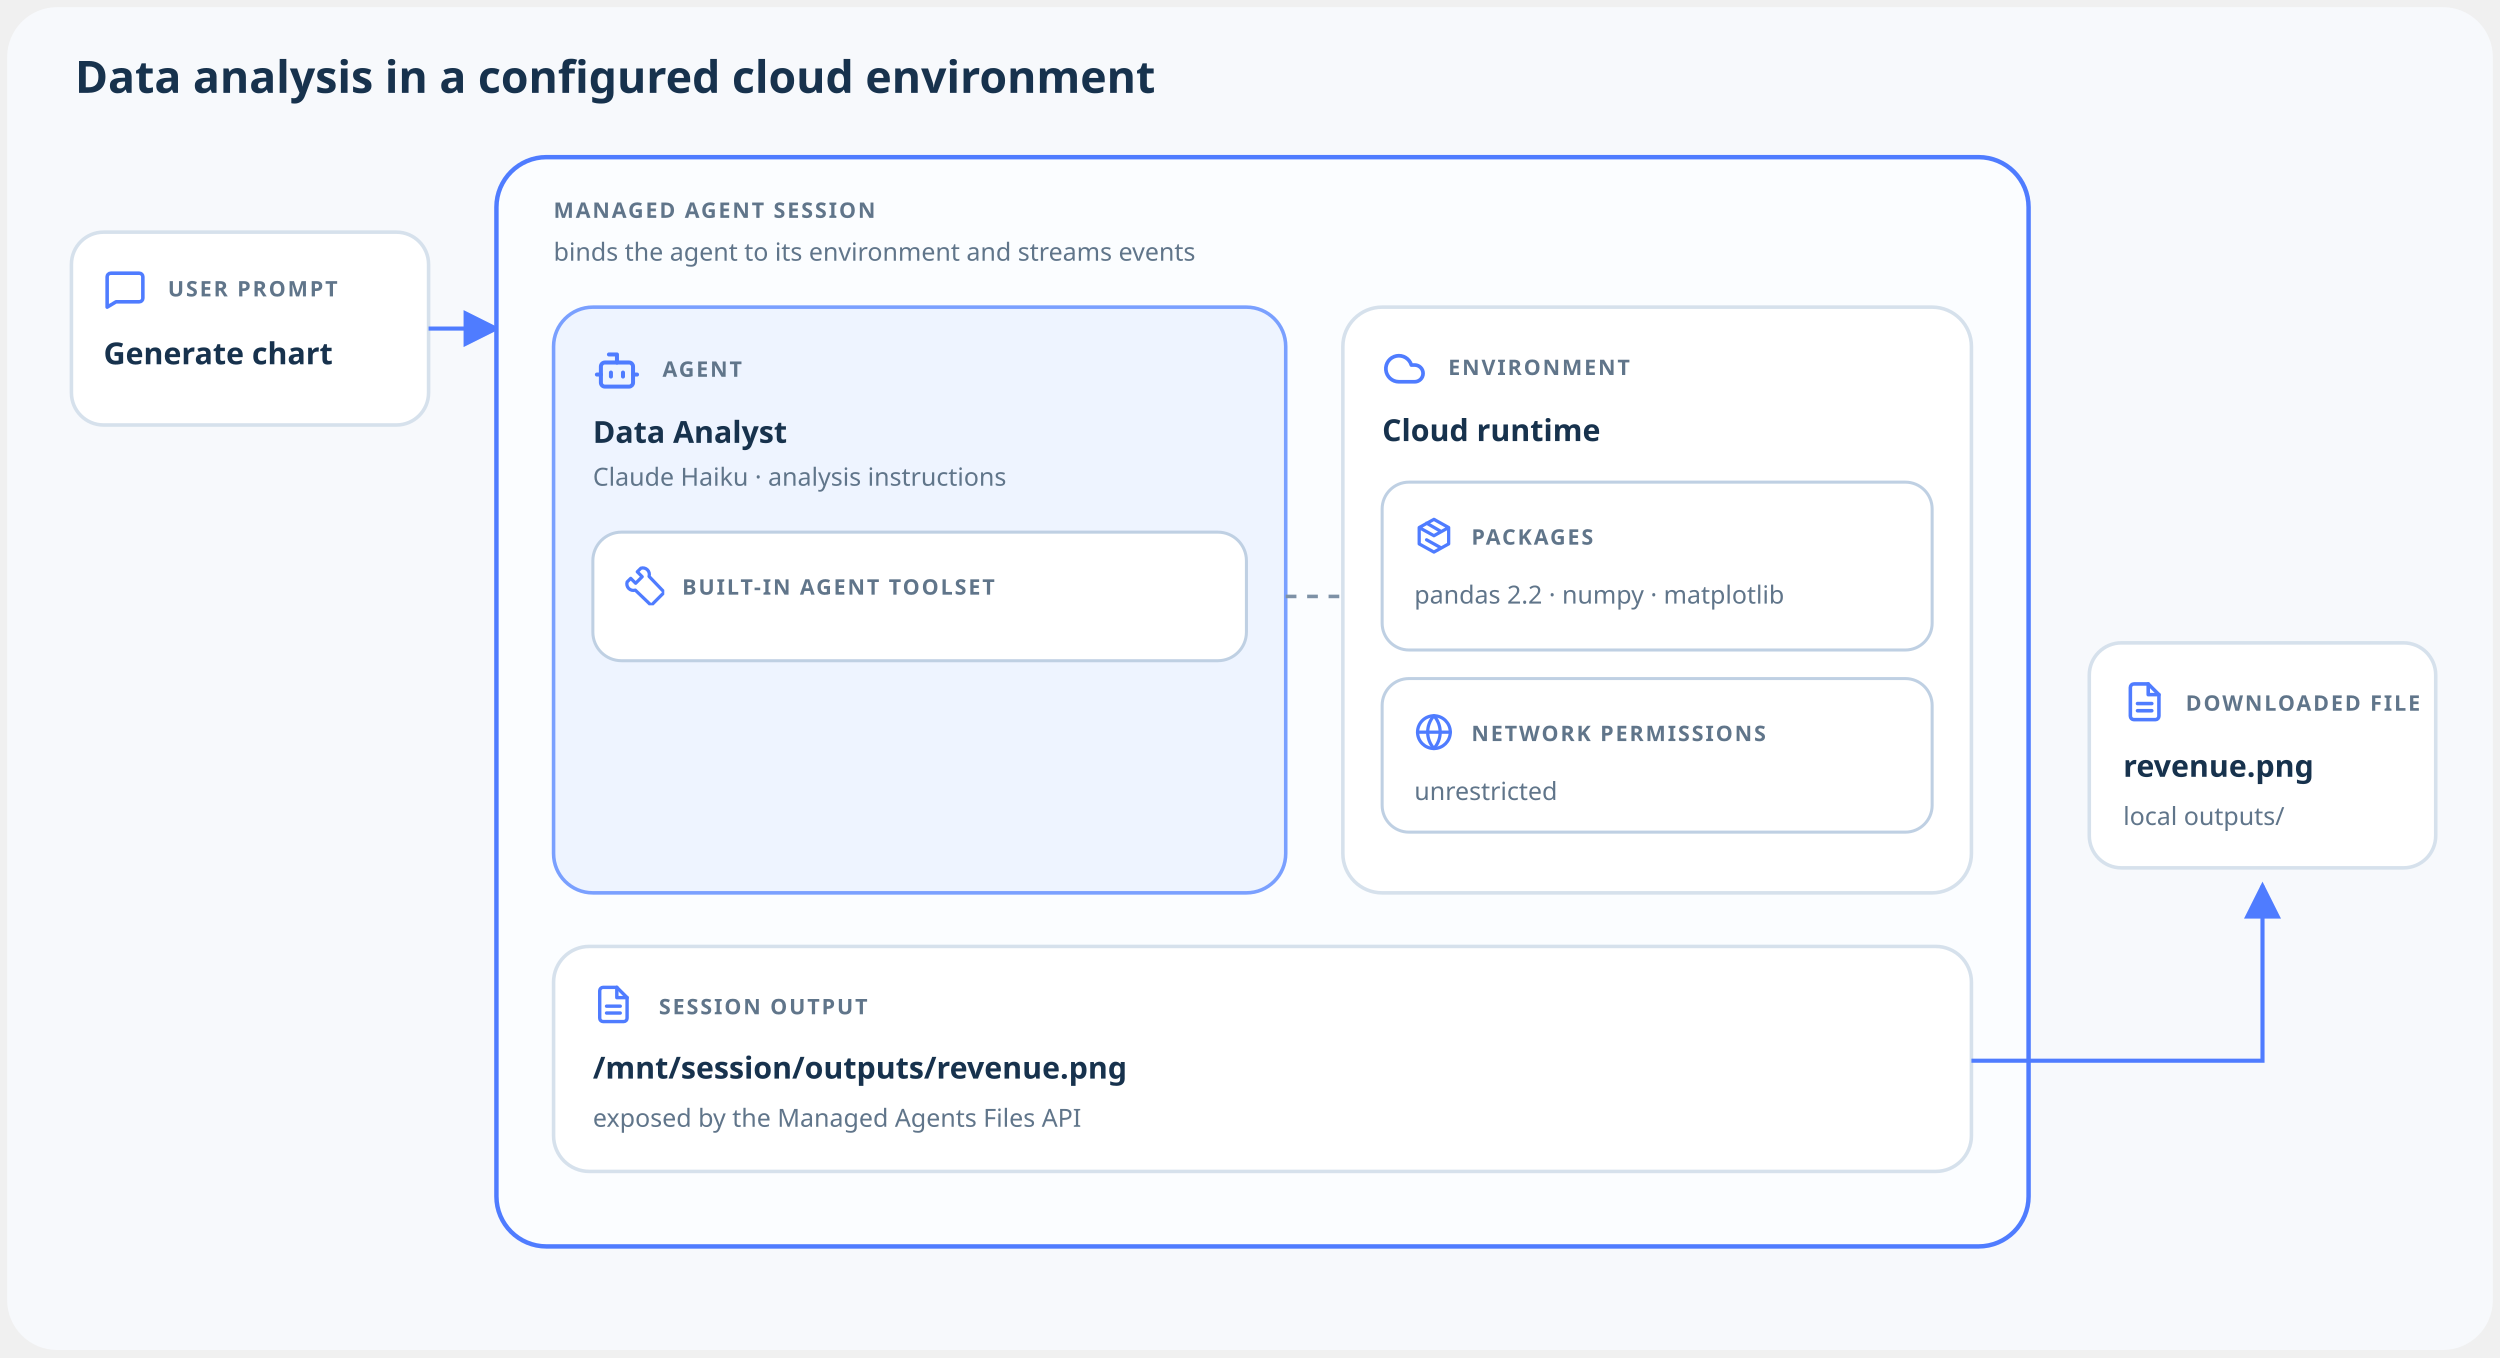
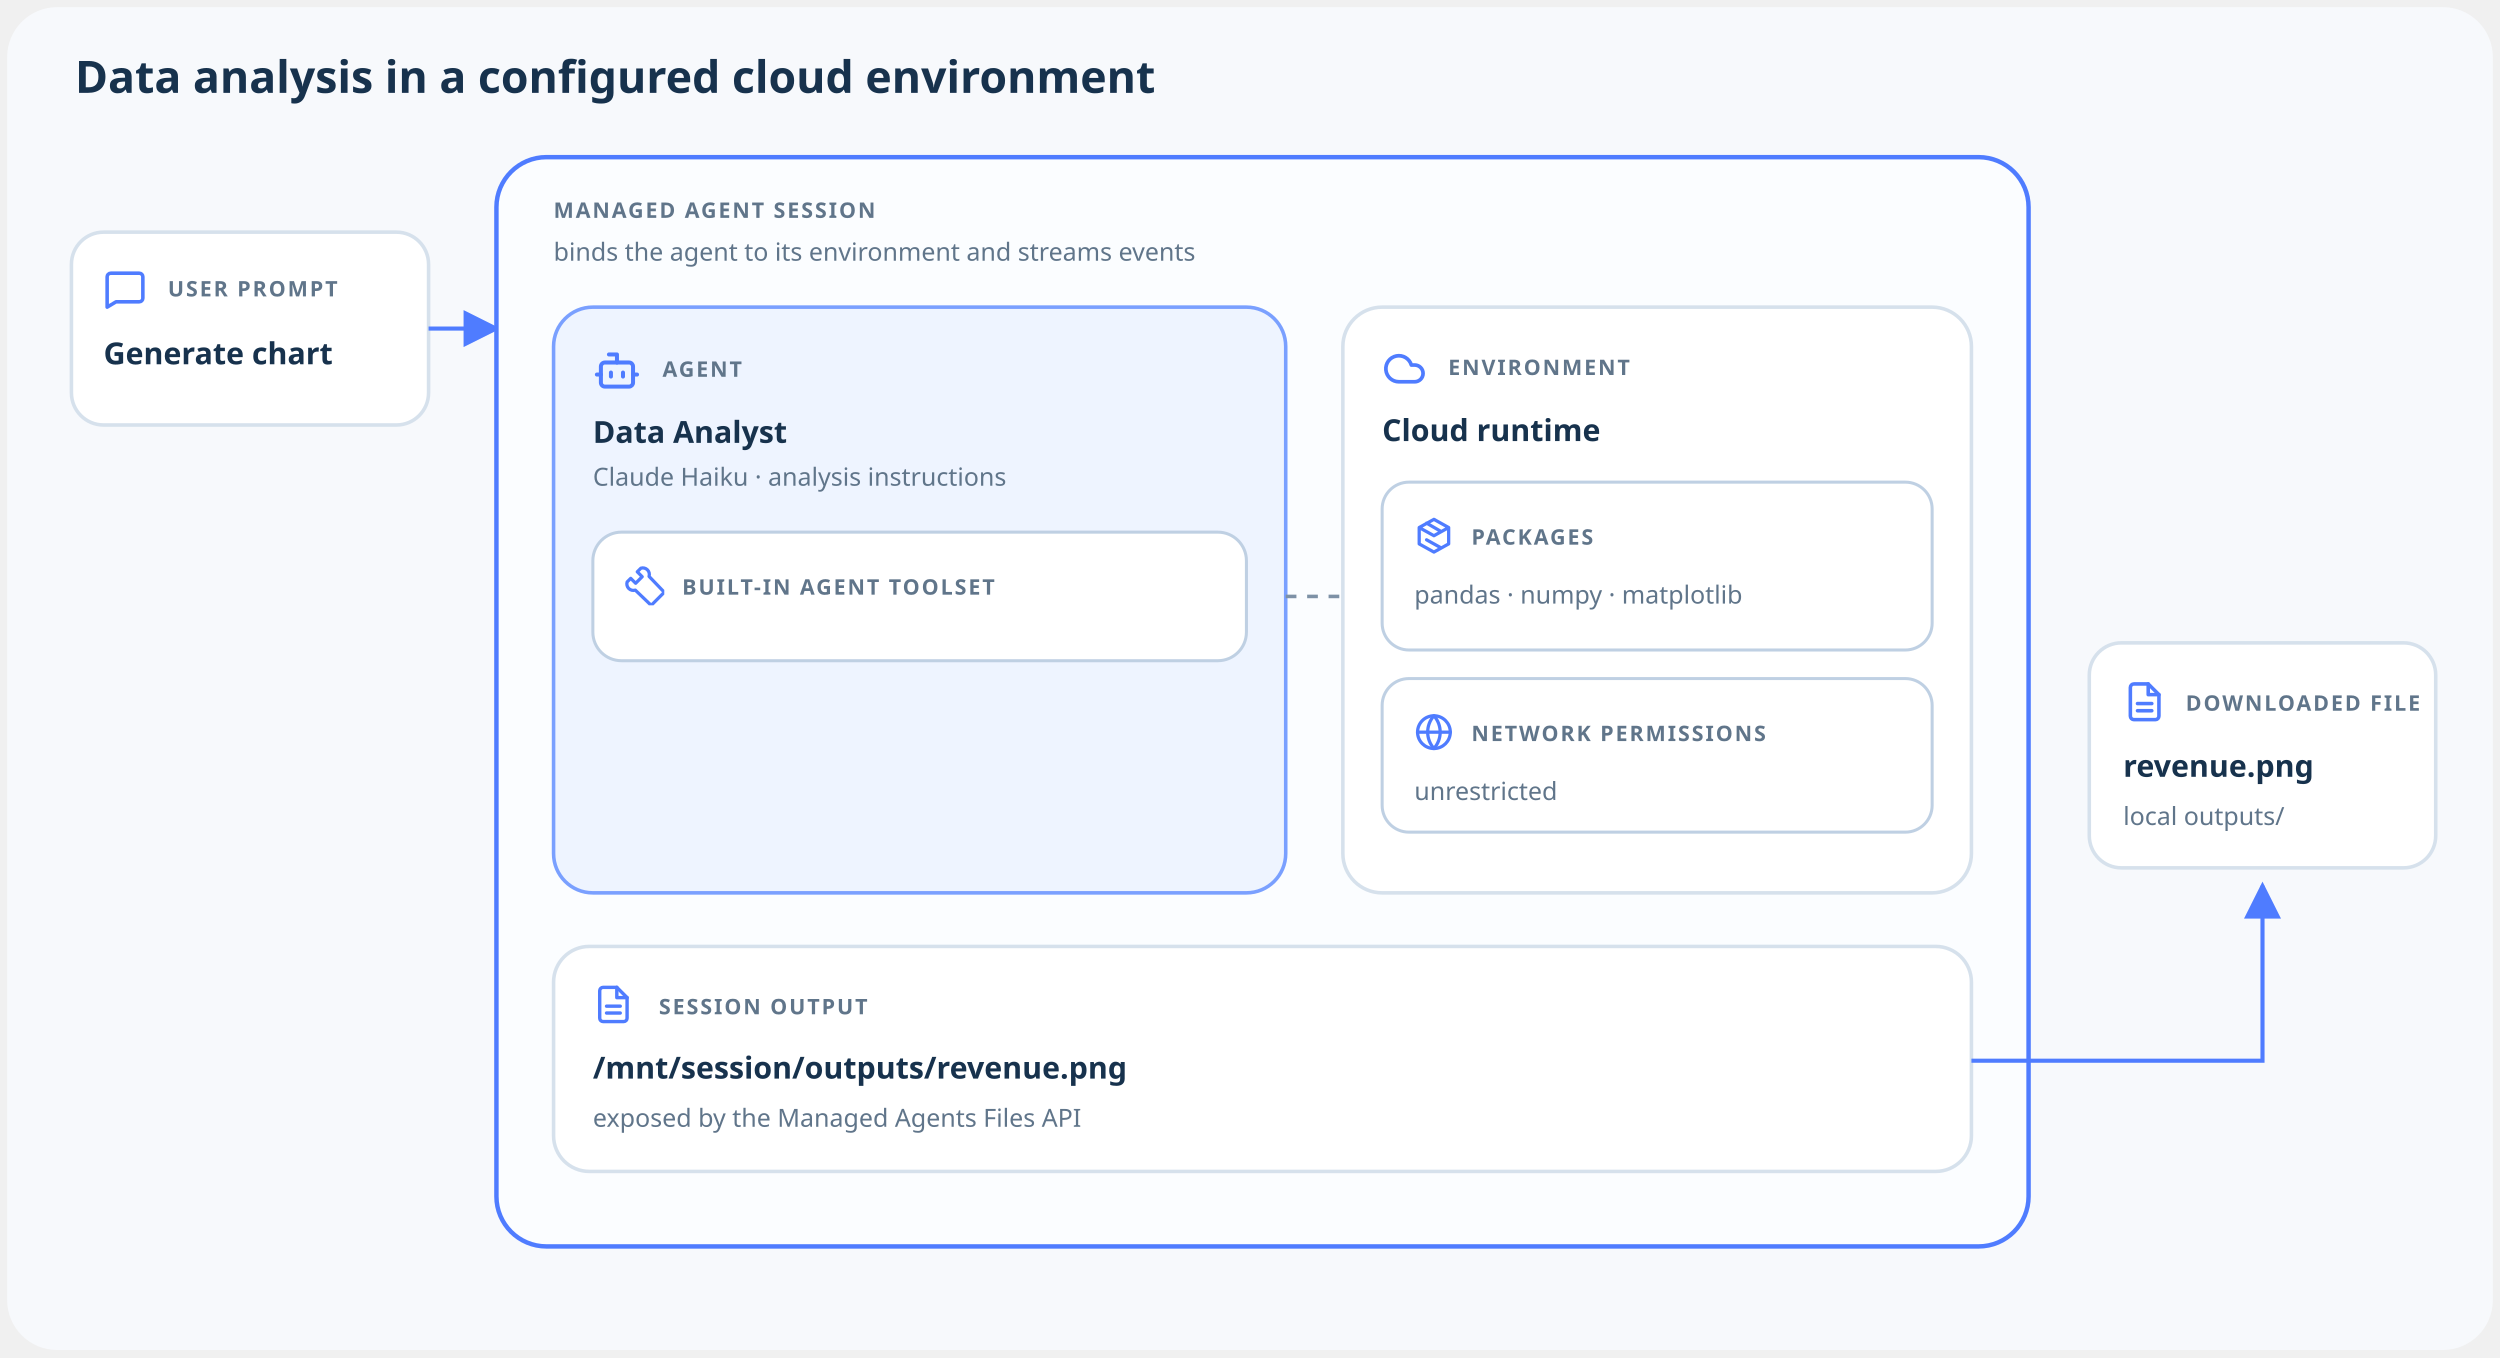
<svg xmlns="http://www.w3.org/2000/svg" width="1400" height="760" viewBox="0 0 1400 760" role="img" aria-labelledby="title desc">
  <defs>
    <marker id="a" markerWidth="9" markerHeight="9" refX="8" refY="4.5" orient="auto">
      <path d="M0 0 9 4.5 0 9Z" fill="#4f7cff" />
    </marker>
    <symbol id="msg" viewBox="0 0 24 24">
      <path d="M22 17a2 2 0 0 1-2 2H7l-5 3V5a2 2 0 0 1 2-2h16a2 2 0 0 1 2 2z" />
    </symbol>
    <symbol id="bot" viewBox="0 0 24 24">
      <path d="M12 8V4H8" />
      <rect x="4" y="8" width="16" height="12" rx="2" />
      <path d="M2 14h2m16 0h2M9 13v2m6-2v2" />
    </symbol>
    <symbol id="cloud" viewBox="0 0 24 24">
      <path d="M17.5 19H9a7 7 0 1 1 6.7-9h1.8a4.5 4.5 0 1 1 0 9Z" />
    </symbol>
    <symbol id="tool" viewBox="0 0 24 24">
      <path d="M14.7 6.3a4 4 0 0 0-5-5L7.5 3.5l3 3-4 4-3-3-2.2 2.2a4 4 0 0 0 5 5L16 24l8-8-9.3-9.7Z" />
    </symbol>
    <symbol id="pkg" viewBox="0 0 24 24">
      <path d="m7.5 4.3 9 5.2m-9 5 9 5M3 7l9 5 9-5M3 17l9 5 9-5V7l-9-5-9 5Z" />
    </symbol>
    <symbol id="network" viewBox="0 0 24 24">
      <circle cx="12" cy="12" r="10" />
      <path d="M2 12h20M12 2a15 15 0 0 1 0 20M12 2a15 15 0 0 0 0 20" />
    </symbol>
    <symbol id="file" viewBox="0 0 24 24">
      <path d="M14 2H6a2 2 0 0 0-2 2v16a2 2 0 0 0 2 2h12a2 2 0 0 0 2-2V8Z" />
      <path d="M14 2v6h6M8 13h8m-8 4h8" />
    </symbol>
  </defs>
  <style>.bg{fill:#f7f9fc}.session{fill:#fbfdff;stroke:#4f7cff;stroke-width:2.5}.panel{fill:#fff;stroke:#d6e1ec;stroke-width:2}.agent{fill:#eef4ff;stroke:#7aa0ff;stroke-width:2}.sub{fill:#fff;stroke:#bfd0e3;stroke-width:1.7}.line{fill:none;stroke:#4f7cff;stroke-width:2.3;marker-end:url(#a)}.dash{fill:none;stroke:#7d91a6;stroke-width:2;stroke-dasharray:6 6}.h{font:700 25px system-ui,sans-serif;fill:#17324d}.k{font:700 12px system-ui,sans-serif;letter-spacing:.09em;fill:#60758a}.l{font:650 17px system-ui,sans-serif;fill:#17324d}.n{font:14px system-ui,sans-serif;fill:#60758a}.icon{fill:none;stroke:#4f7cff;stroke-width:2;stroke-linecap:round;stroke-linejoin:round}</style>
  <rect class="bg" x="4" y="4" width="1392" height="752" rx="28" />
  <text class="h" x="42" y="52">Data analysis in a configured cloud environment</text>
  <rect class="panel" x="40" y="130" width="200" height="108" rx="18" />
  <use href="#msg" class="icon" x="58" y="150" width="24" height="24" />
  <text class="k" x="94" y="166">USER PROMPT</text>
  <text class="l" x="58" y="204">Generate chart</text>
  <path class="line" d="M240 184H278" />
  <rect class="session" x="278" y="88" width="858" height="610" rx="28" />
  <text class="k" x="310" y="122">MANAGED AGENT SESSION</text>
  <text class="n" x="310" y="146">binds the agent to its environment and streams events</text>
  <rect class="agent" x="310" y="172" width="410" height="328" rx="22" />
  <use href="#bot" class="icon" x="332" y="194" width="27" height="27" />
  <text class="k" x="371" y="211">AGENT</text>
  <text class="l" x="332" y="248">Data Analyst</text>
  <text class="n" x="332" y="272">Claude Haiku · analysis instructions</text>
  <rect class="sub" x="332" y="298" width="366" height="72" rx="16" />
  <use href="#tool" class="icon" x="350" y="317" width="22" height="22" />
  <text class="k" x="382" y="333">BUILT-IN AGENT TOOLSET</text>
  <rect class="panel" x="752" y="172" width="352" height="328" rx="22" />
  <use href="#cloud" class="icon" x="774" y="194" width="25" height="25" />
  <text class="k" x="811" y="210">ENVIRONMENT</text>
  <text class="l" x="774" y="247">Cloud runtime</text>
  <rect class="sub" x="774" y="270" width="308" height="94" rx="15" />
  <use href="#pkg" class="icon" x="792" y="289" width="22" height="22" />
  <text class="k" x="824" y="305">PACKAGES</text>
-   <text class="n" x="792" y="338">pandas 2.2 · numpy · matplotlib</text>
+   <text class="n" x="792" y="338">pandas · numpy · matplotlib</text>
  <rect class="sub" x="774" y="380" width="308" height="86" rx="15" />
  <use href="#network" class="icon" x="792" y="399" width="22" height="22" />
  <text class="k" x="824" y="415">NETWORK PERMISSIONS</text>
  <text class="n" x="792" y="448">unrestricted</text>
  <path class="dash" d="M720 334H752" />
  <rect class="panel" x="310" y="530" width="794" height="126" rx="20" />
  <use href="#file" class="icon" x="332" y="551" width="23" height="23" />
  <text class="k" x="369" y="568">SESSION OUTPUT</text>
  <text class="l" x="332" y="604">/mnt/session/outputs/revenue.png</text>
  <text class="n" x="332" y="631">exposed by the Managed Agents Files API</text>
  <rect class="panel" x="1170" y="360" width="194" height="126" rx="18" />
  <use href="#file" class="icon" x="1189" y="381" width="24" height="24" />
  <text class="k" x="1224" y="398">DOWNLOADED FILE</text>
  <text class="l" x="1189" y="435">revenue.png</text>
  <text class="n" x="1189" y="462">local outputs/</text>
  <path class="line" d="M1104 594H1267V496" />
</svg>
